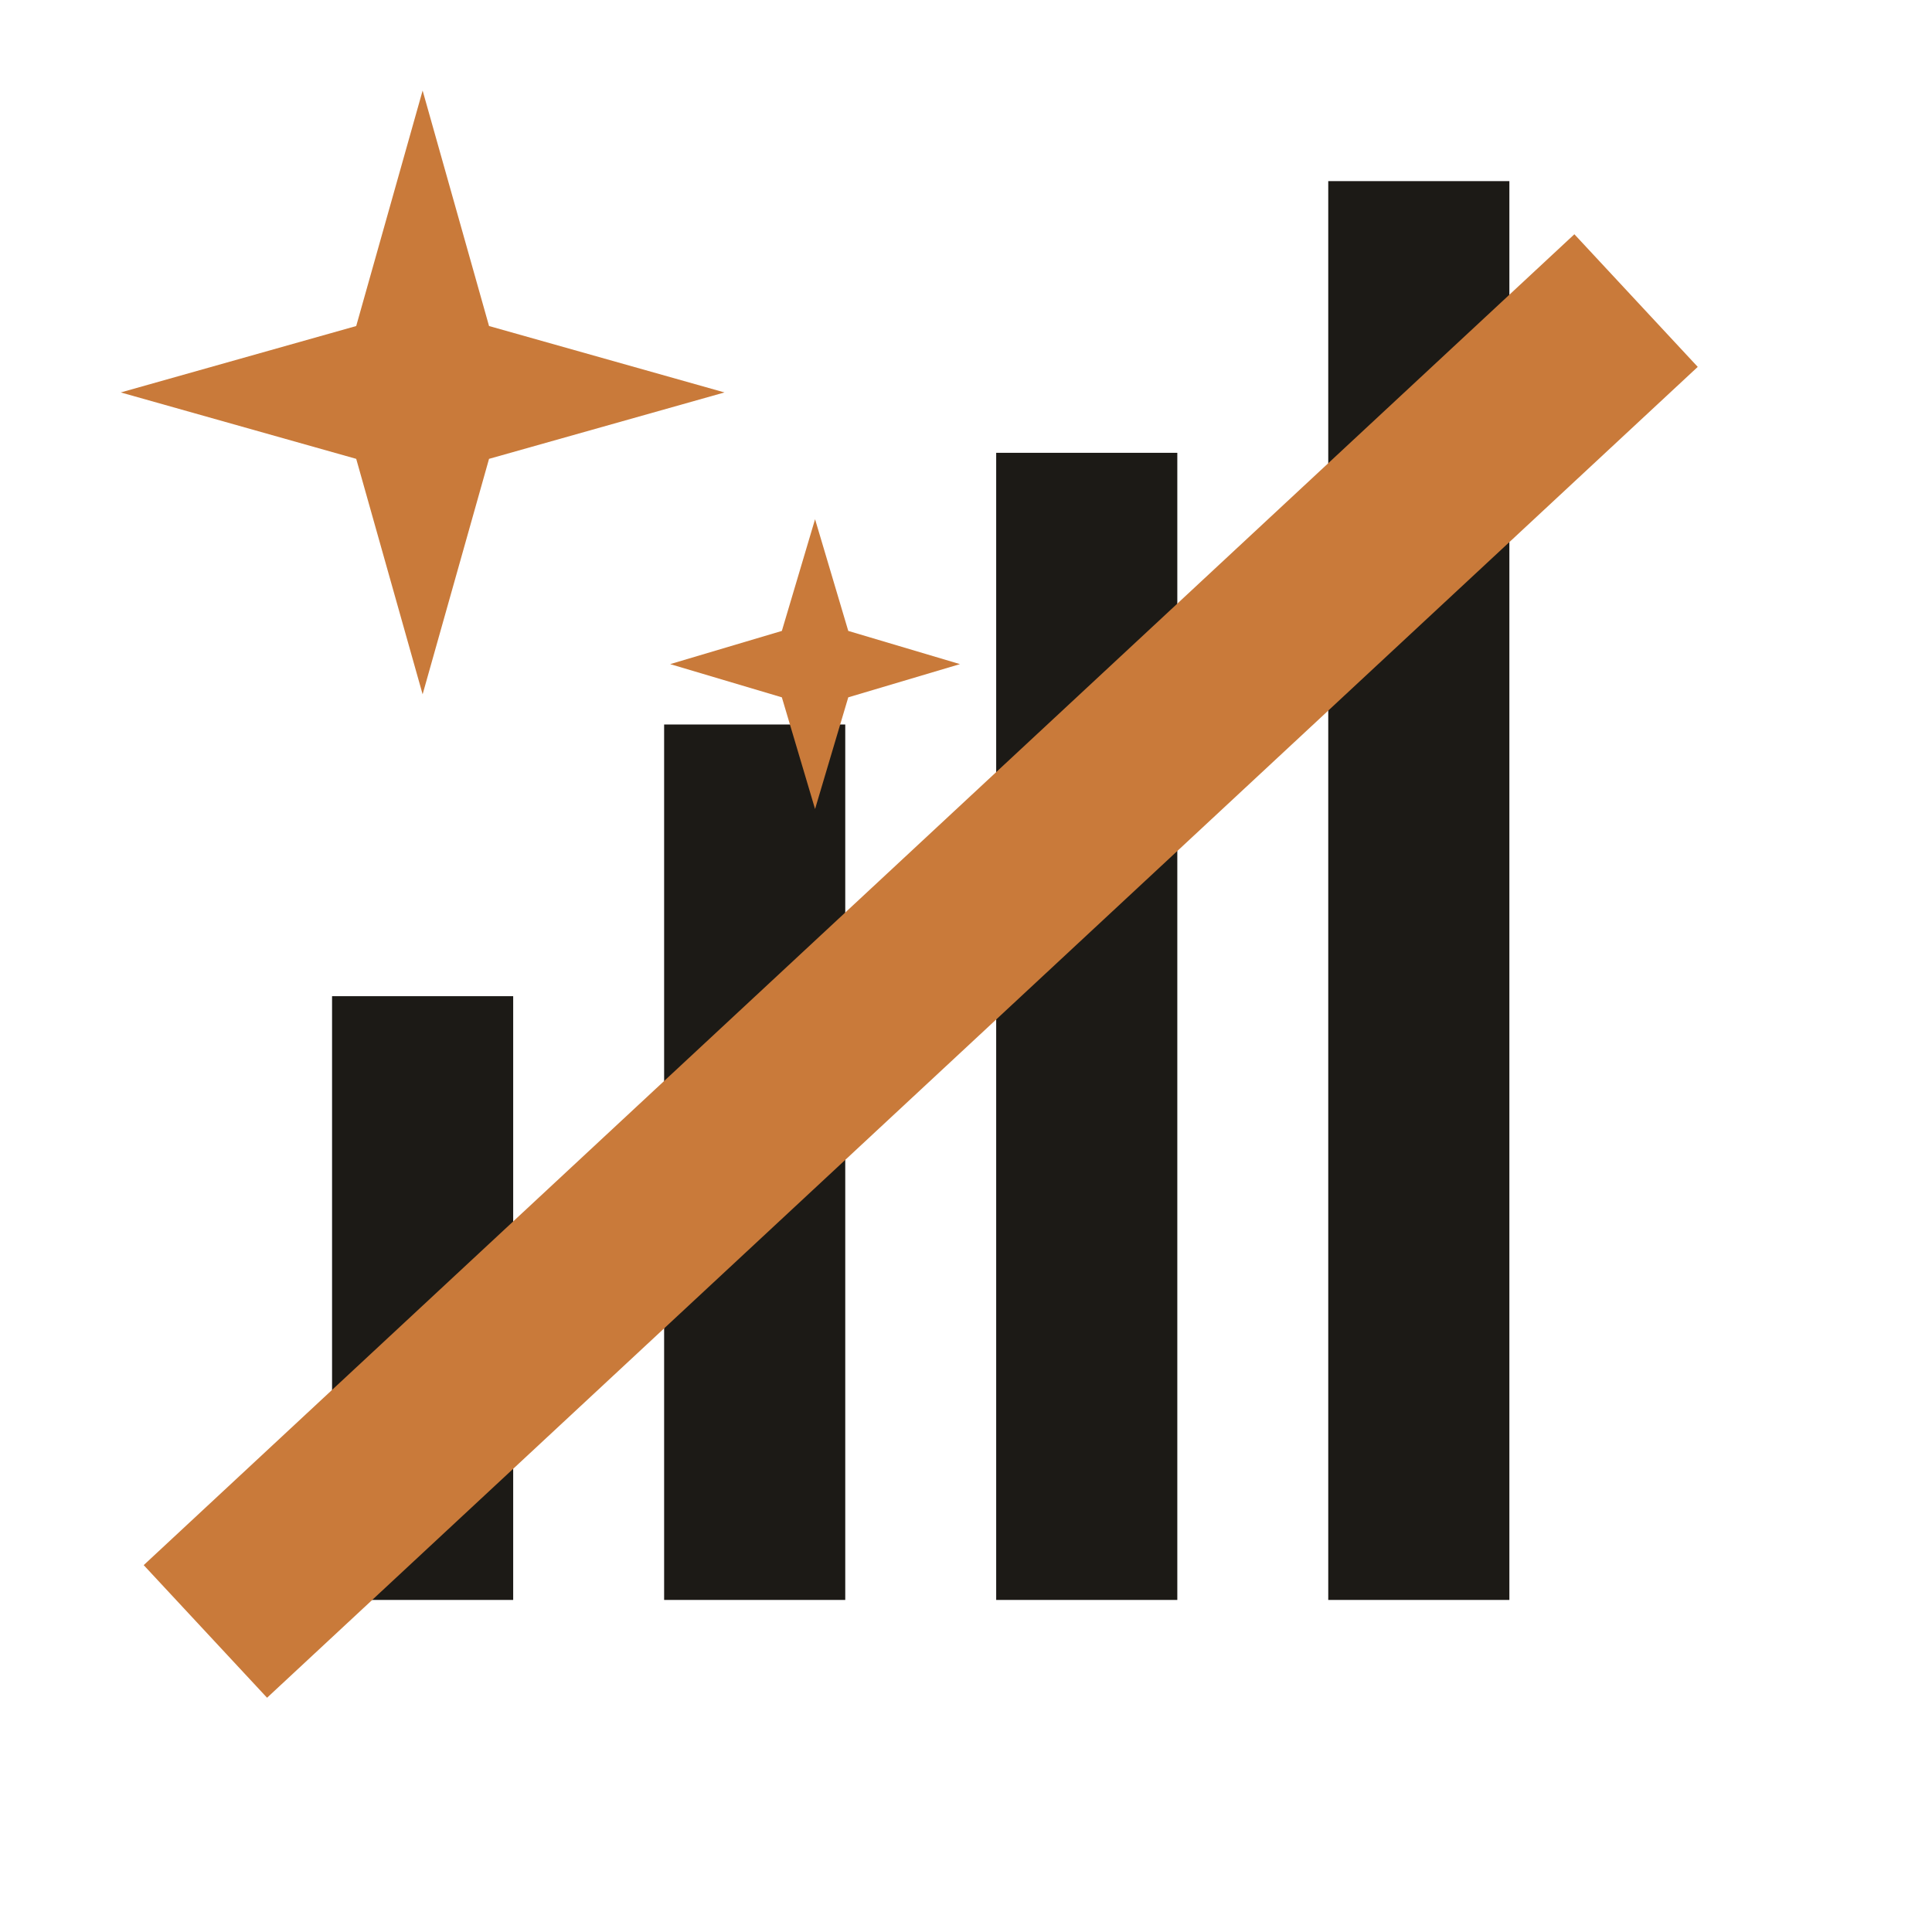
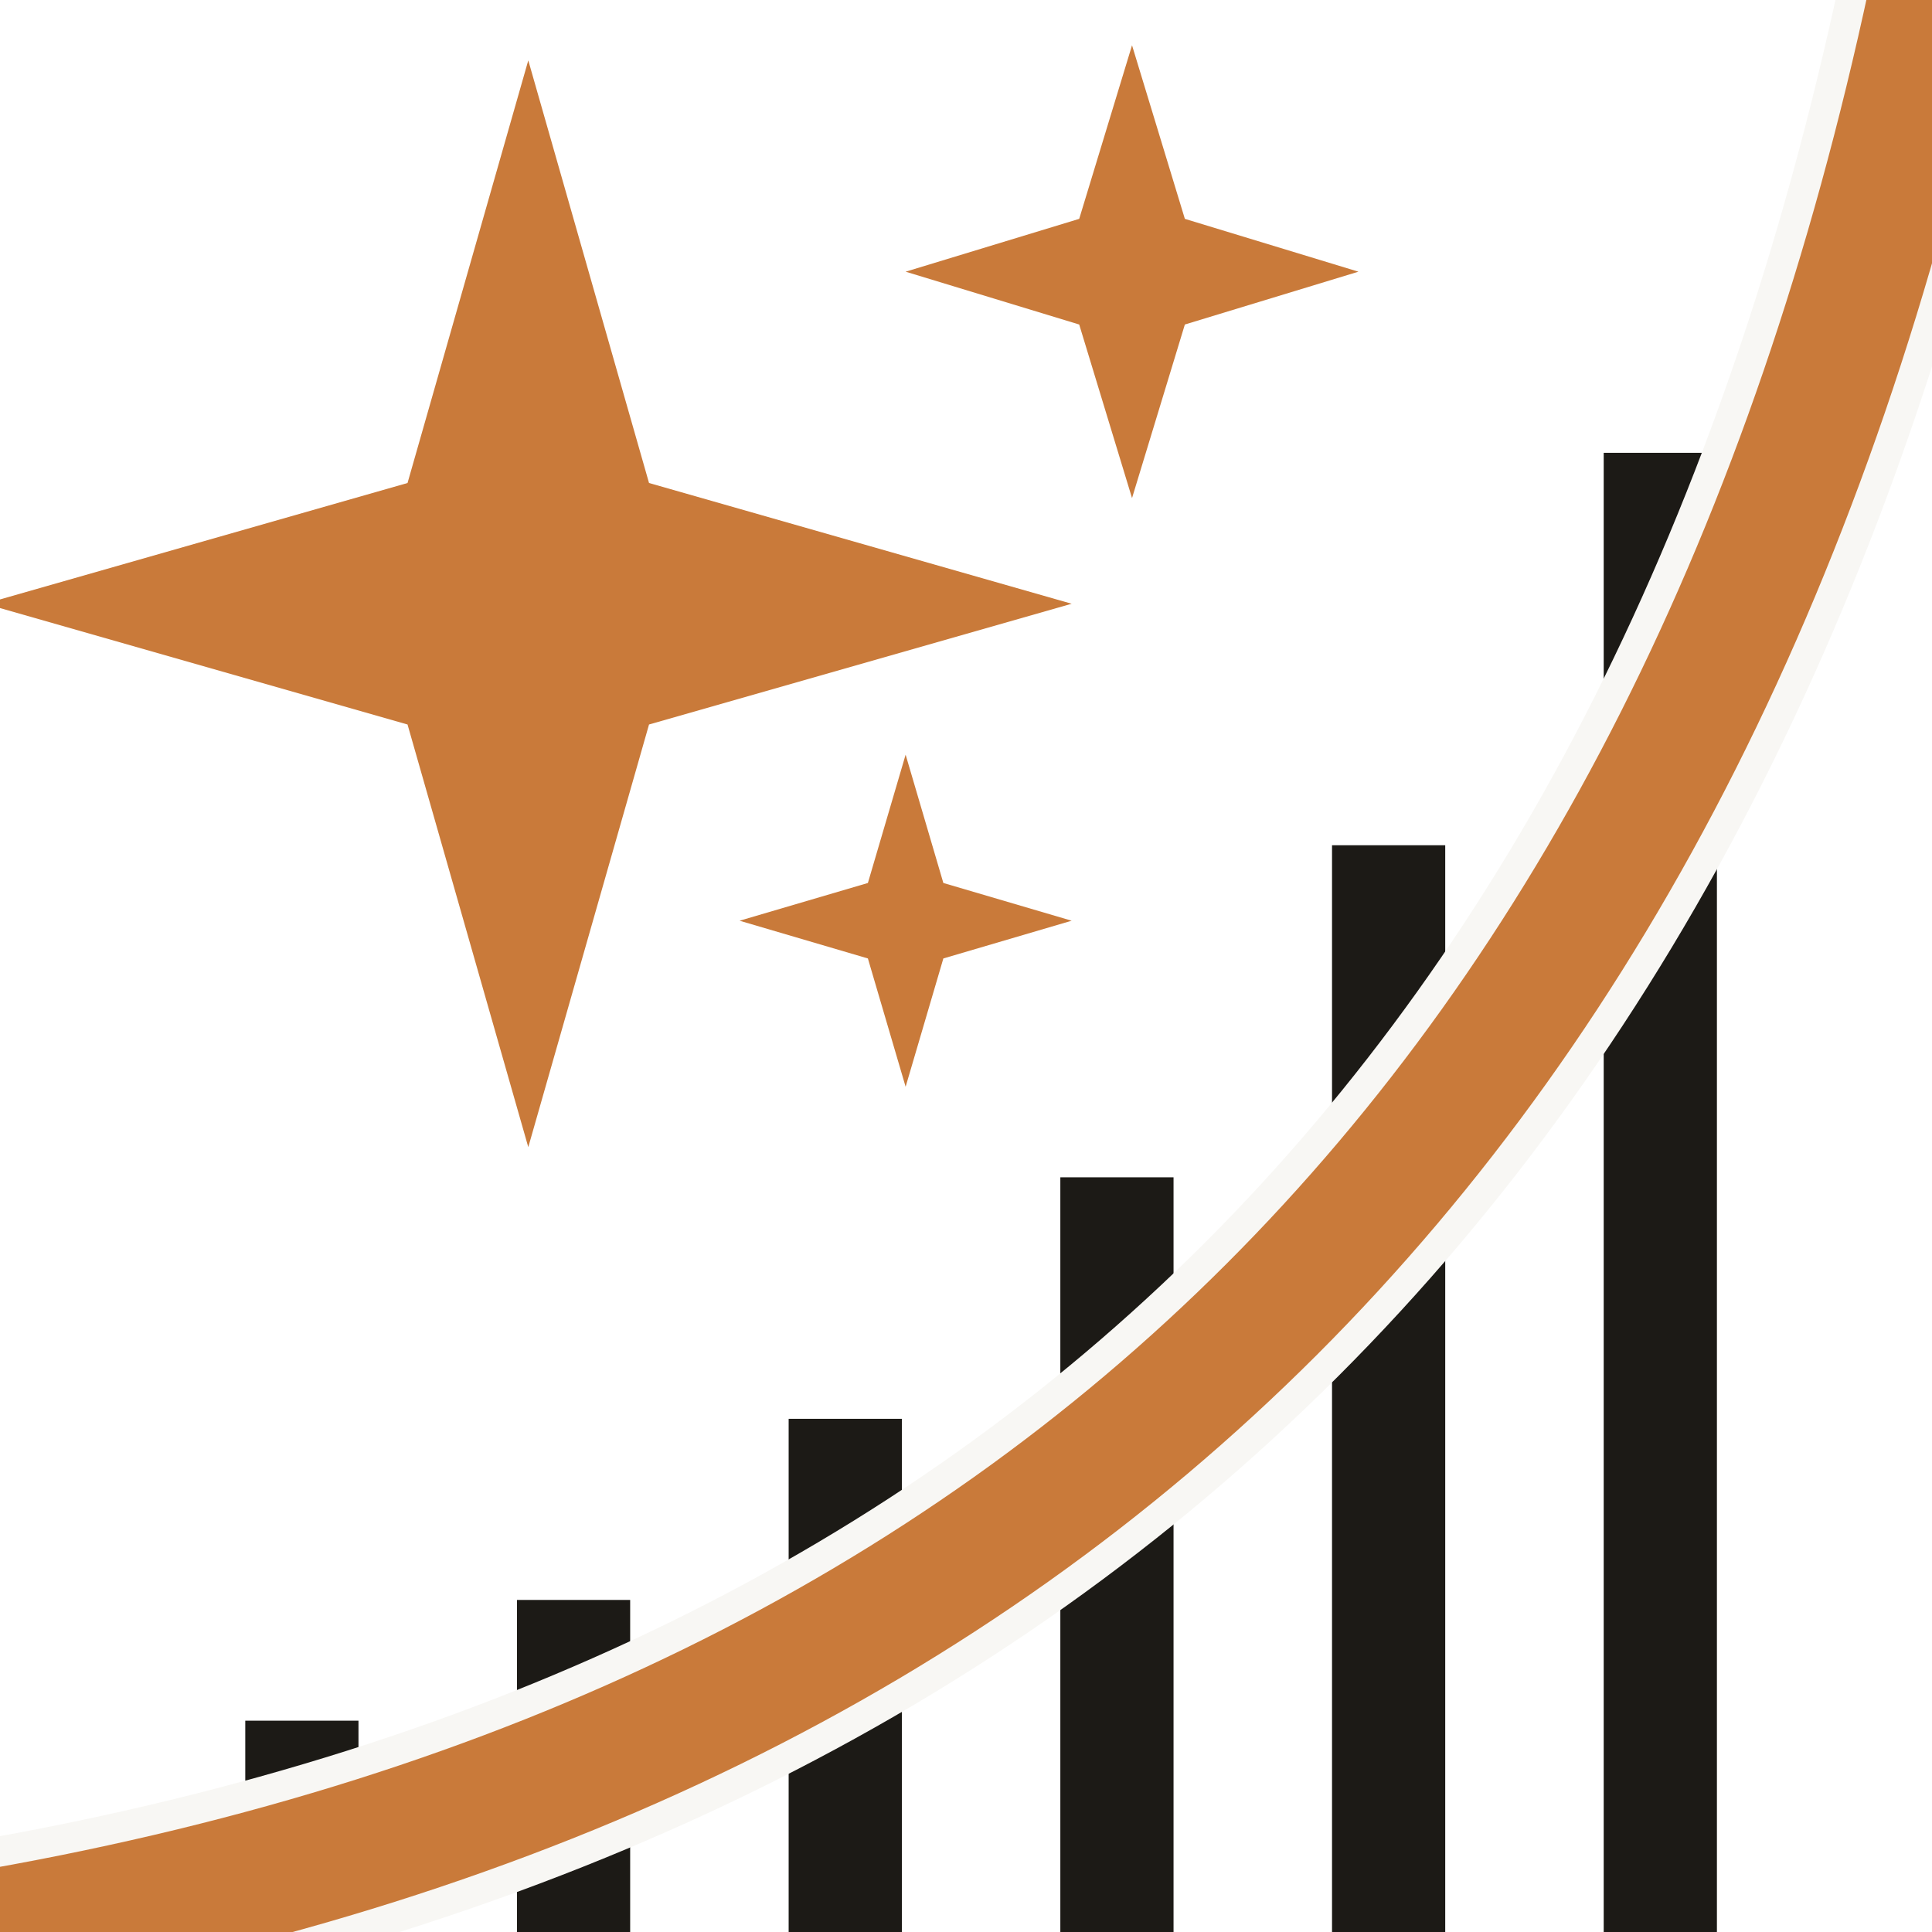
- <svg xmlns="http://www.w3.org/2000/svg" viewBox="0 0 64 64" shape-rendering="geometricPrecision">
-   <g stroke="#1c1a16" stroke-width="6" stroke-linecap="square" fill="none">
-     <line x1="14" y1="36" x2="14" y2="50" />
-     <line x1="25" y1="27" x2="25" y2="50" />
-     <line x1="36" y1="18" x2="36" y2="50" />
-     <line x1="47" y1="9" x2="47" y2="50" />
+ <svg xmlns="http://www.w3.org/2000/svg" viewBox="0 0 256 256" shape-rendering="geometricPrecision">
+   <style>
+     .ink { stroke: #1c1a16; }
+     .knock { stroke: #f8f7f4; }
+     @media (prefers-color-scheme: dark) {
+       .ink { stroke: #f3efe7; }
+       .knock { stroke: #16140f; }
+     }
+   </style>
+   <g class="ink" stroke-width="15" stroke-linecap="butt" fill="none">
+     <line x1="40" y1="228" x2="40" y2="256" />
+     <line x1="76" y1="212" x2="76" y2="256" />
+     <line x1="112" y1="188" x2="112" y2="256" />
+     <line x1="148" y1="156" x2="148" y2="256" />
+     <line x1="184" y1="112" x2="184" y2="256" />
+     <line x1="220" y1="60" x2="220" y2="256" />
  </g>
-   <line x1="9" y1="52" x2="52" y2="12" stroke="#c97a3a" stroke-width="6" stroke-linecap="square" fill="none" />
+   <path class="knock" d="M0 256 Q 209 219 256 0" stroke-width="25" fill="none" stroke-linecap="butt" />
+   <path d="M0 256 Q 209 219 256 0" stroke="#c97a3a" stroke-width="17" fill="none" stroke-linecap="butt" />
  <g fill="#c97a3a">
-     <path d="M14 3 L16.2 10.8 L24 13 L16.2 15.2 L14 23 L11.8 15.2 L4 13 L11.8 10.8 Z" />
-     <path d="M27 17.2 L28.1 20.9 L31.8 22 L28.1 23.1 L27 26.8 L25.9 23.1 L22.2 22 L25.9 20.9 Z" />
+     <path d="M70 8 L86 64 L142 80 L86 96 L70 152 L54 96 L-2 80 L54 64 Z" />
+     <path d="M150 6 L157 29 L180 36 L157 43 L150 66 L143 43 L120 36 L143 29 Z" />
+     <path d="M120 100 L125 117 L142 122 L125 127 L120 144 L115 127 L98 122 L115 117 Z" />
  </g>
</svg>
